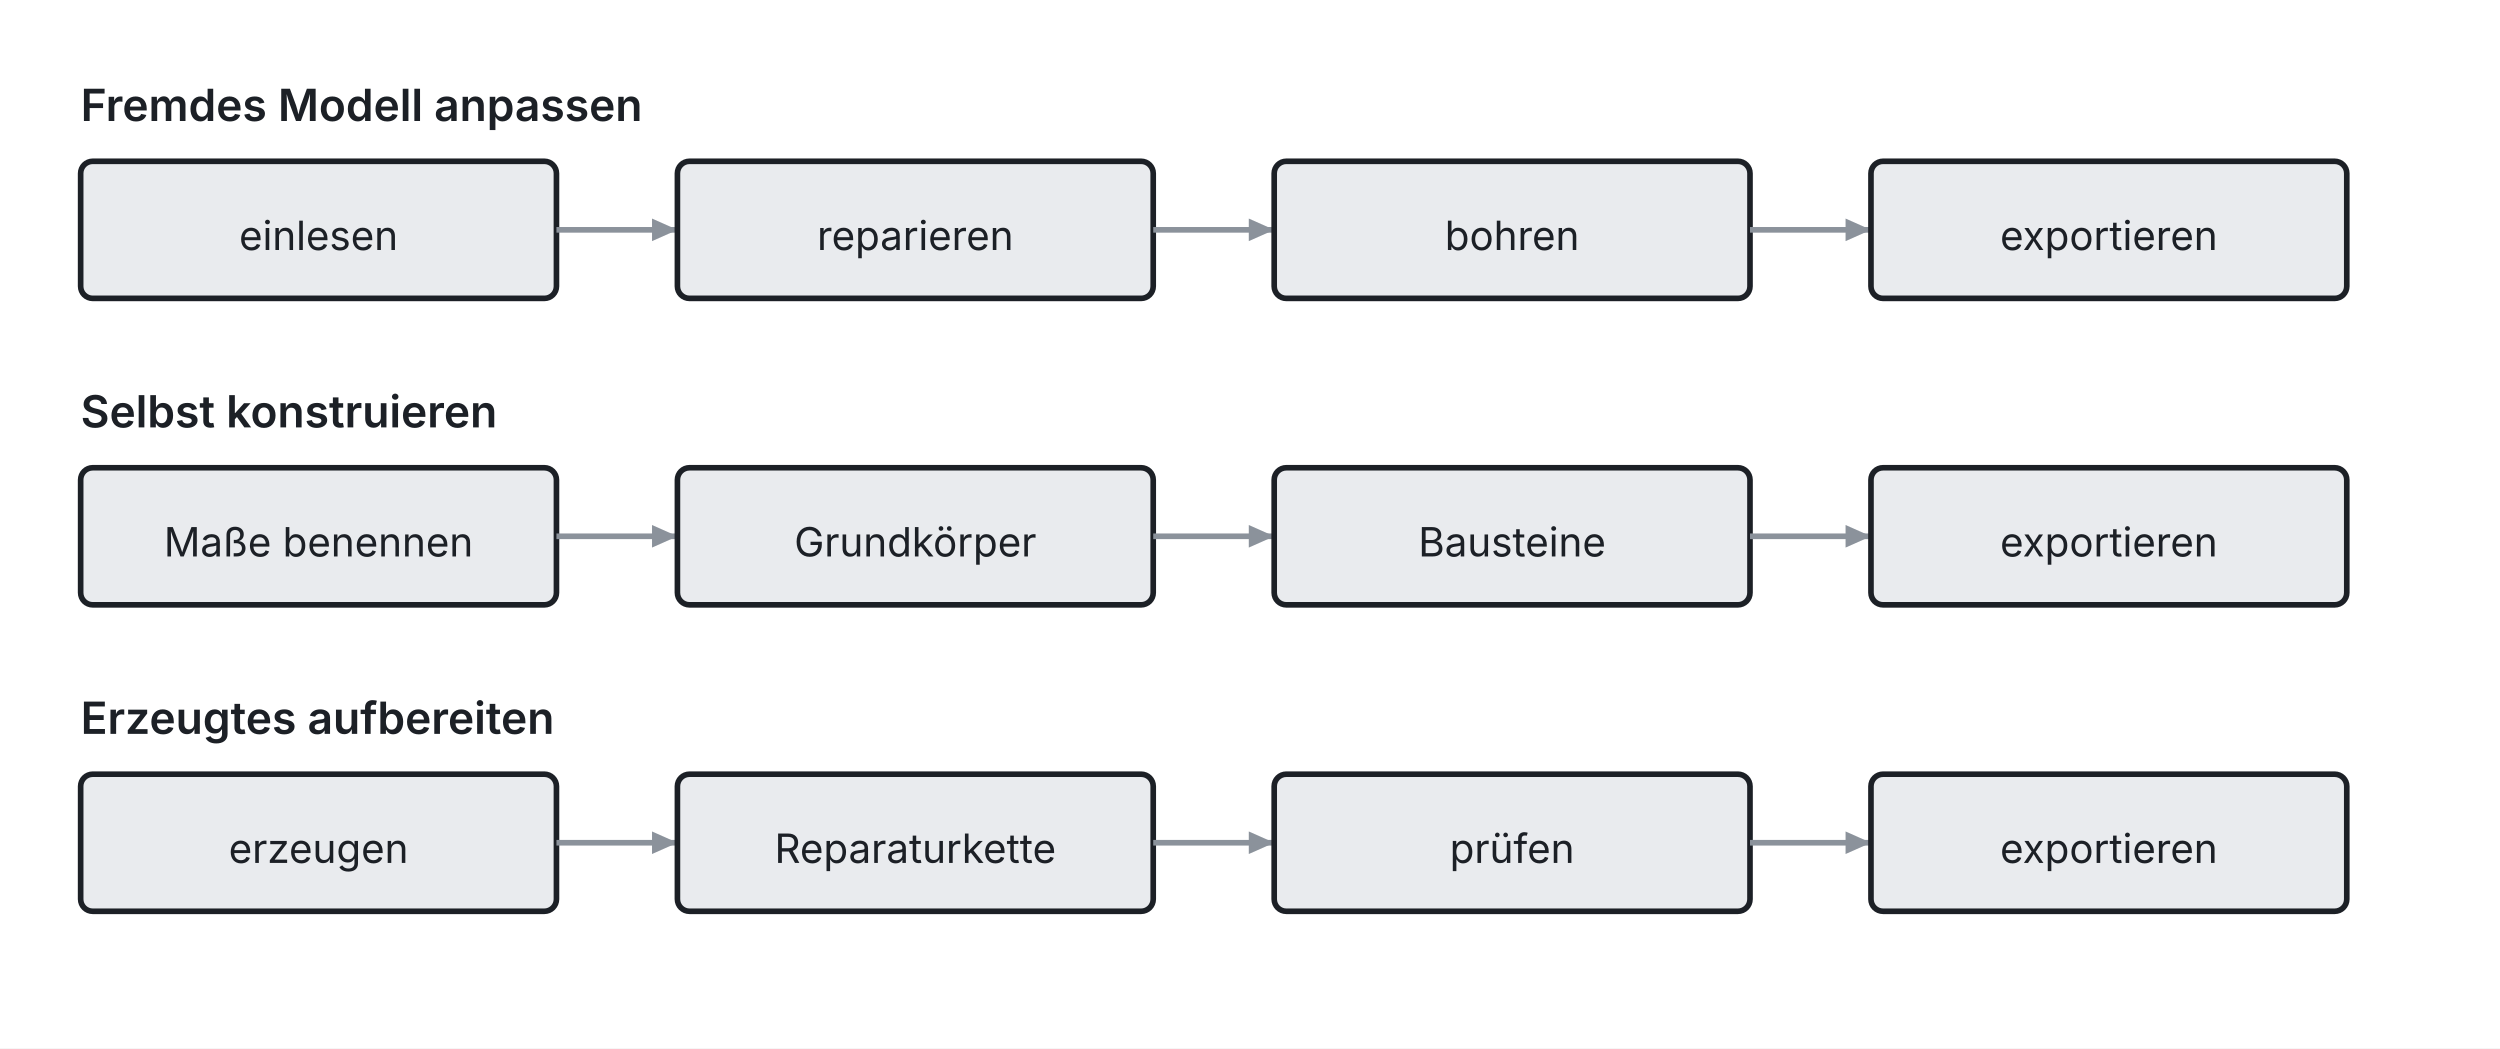
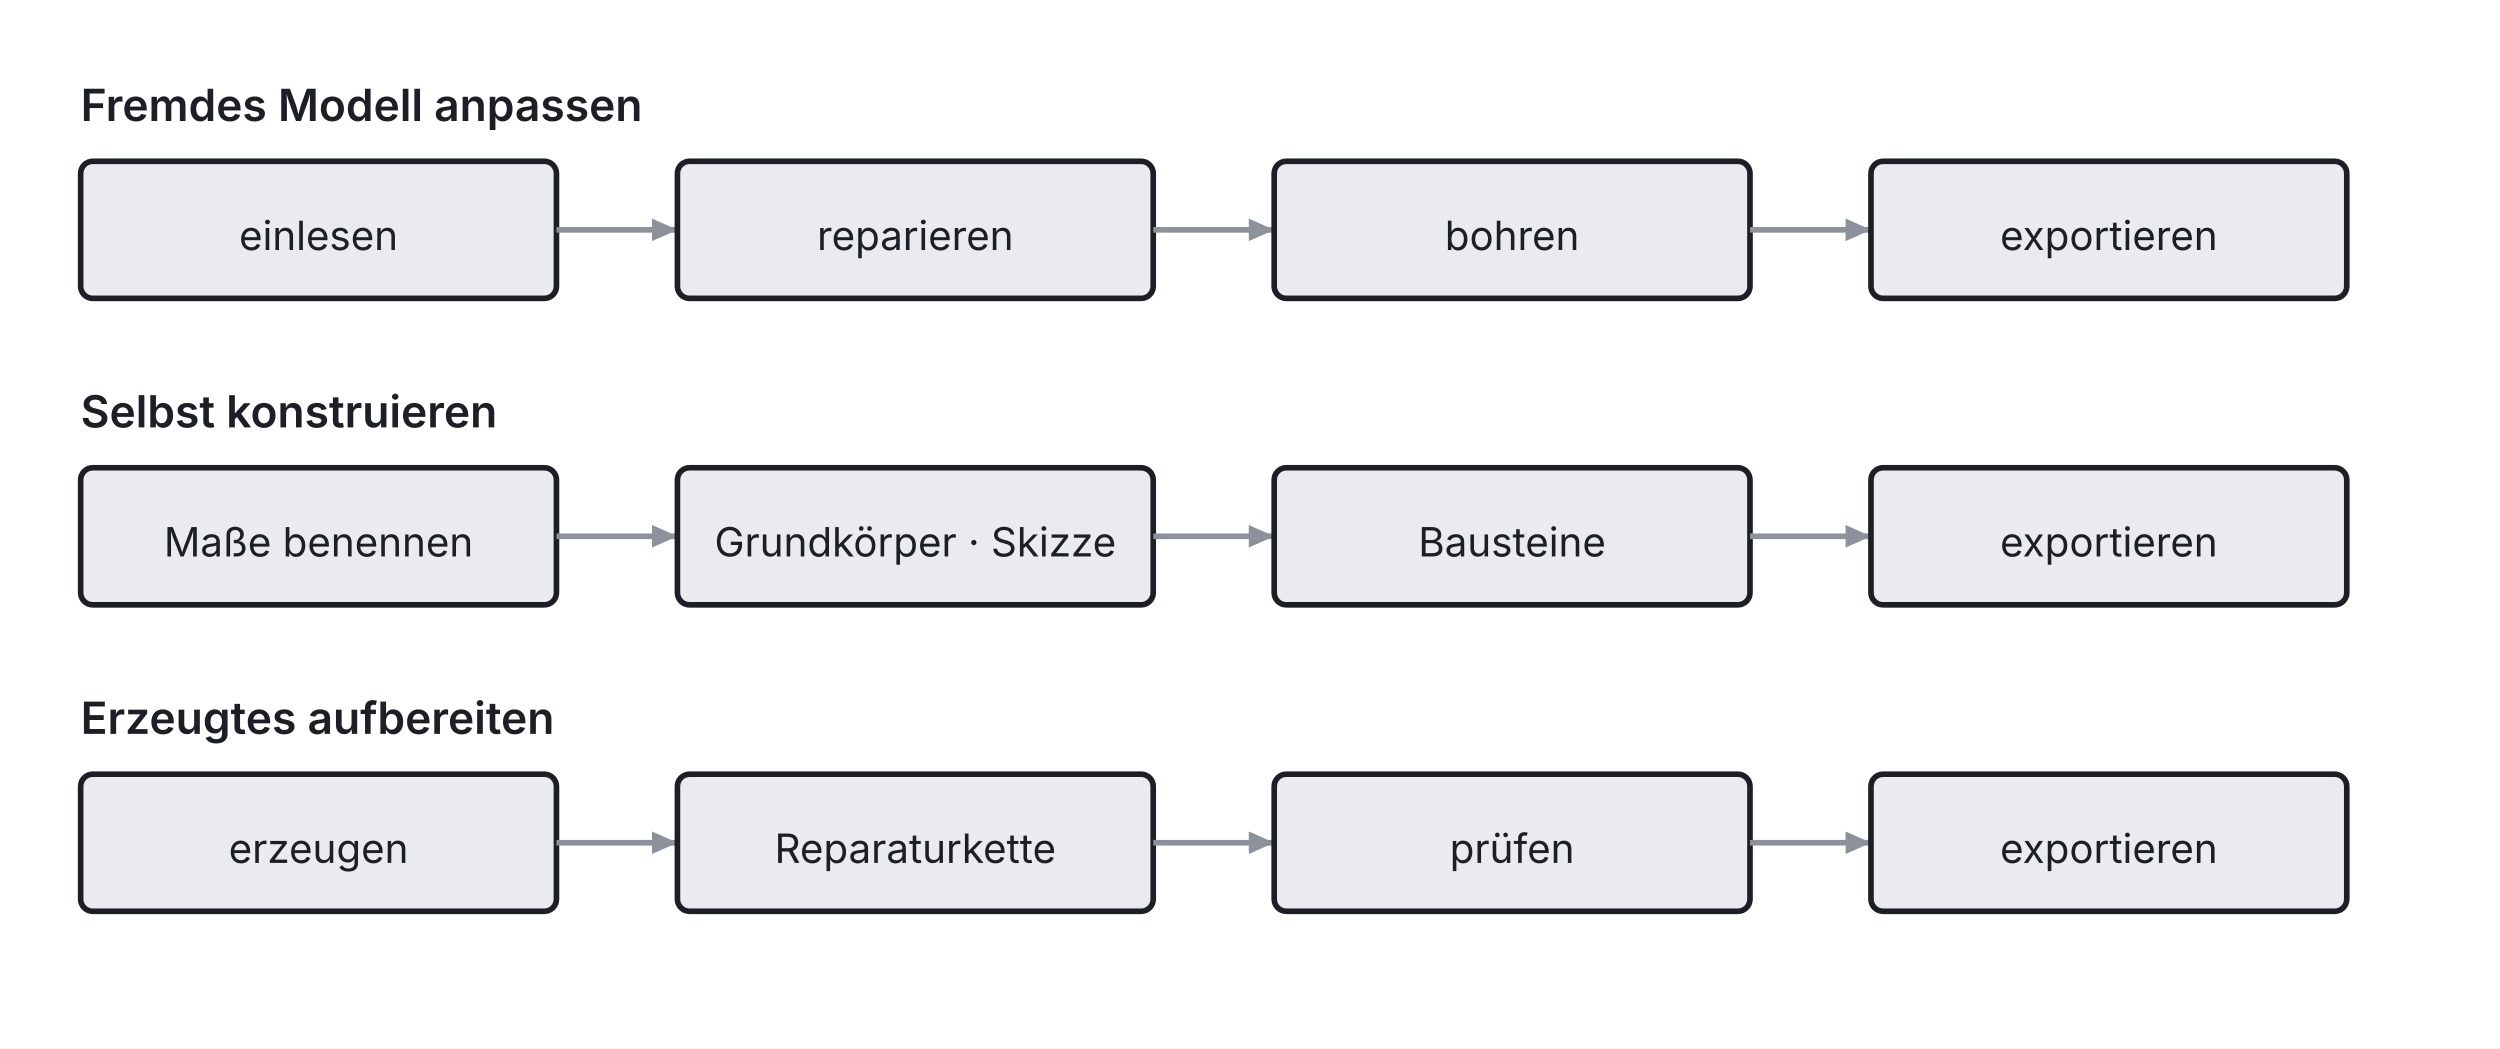
<svg xmlns="http://www.w3.org/2000/svg" viewBox="0 0 620 260" width="620" height="260">
  <defs>
    <marker id="arrow8b929b" viewBox="0 0 10 10" refX="9" refY="5" markerWidth="5" markerHeight="5" orient="auto-start-reverse">
      <path d="M 0 1 L 9 5 L 0 9 z" fill="#8b929b" />
    </marker>
  </defs>
  <rect x="0" y="0" width="620" height="260" fill="#ffffff" />
  <text x="20" y="30" fill="#1c2026" font-size="11" font-family="system-ui, -apple-system, Segoe UI, sans-serif" text-anchor="start" font-weight="600">Fremdes Modell anpassen</text>
  <rect x="20" y="40" width="118" height="34" rx="3" fill="#e9ebee" stroke="#1c2026" stroke-width="1.4" />
  <text x="79" y="62" fill="#1c2026" font-size="10" font-family="system-ui, -apple-system, Segoe UI, sans-serif" text-anchor="middle">einlesen</text>
  <line x1="138" y1="57" x2="168" y2="57" stroke="#8b929b" stroke-width="1.4" marker-end="url(#arrow8b929b)" />
  <rect x="168" y="40" width="118" height="34" rx="3" fill="#e9ebee" stroke="#1c2026" stroke-width="1.4" />
  <text x="227" y="62" fill="#1c2026" font-size="10" font-family="system-ui, -apple-system, Segoe UI, sans-serif" text-anchor="middle">reparieren</text>
  <line x1="286" y1="57" x2="316" y2="57" stroke="#8b929b" stroke-width="1.4" marker-end="url(#arrow8b929b)" />
  <rect x="316" y="40" width="118" height="34" rx="3" fill="#e9ebee" stroke="#1c2026" stroke-width="1.4" />
  <text x="375" y="62" fill="#1c2026" font-size="10" font-family="system-ui, -apple-system, Segoe UI, sans-serif" text-anchor="middle">bohren</text>
  <line x1="434" y1="57" x2="464" y2="57" stroke="#8b929b" stroke-width="1.4" marker-end="url(#arrow8b929b)" />
  <rect x="464" y="40" width="118" height="34" rx="3" fill="#e9ebee" stroke="#1c2026" stroke-width="1.4" />
  <text x="523" y="62" fill="#1c2026" font-size="10" font-family="system-ui, -apple-system, Segoe UI, sans-serif" text-anchor="middle">exportieren</text>
  <text x="20" y="106" fill="#1c2026" font-size="11" font-family="system-ui, -apple-system, Segoe UI, sans-serif" text-anchor="start" font-weight="600">Selbst konstruieren</text>
  <rect x="20" y="116" width="118" height="34" rx="3" fill="#e9ebee" stroke="#1c2026" stroke-width="1.4" />
  <text x="79" y="138" fill="#1c2026" font-size="10" font-family="system-ui, -apple-system, Segoe UI, sans-serif" text-anchor="middle">Maße benennen</text>
  <line x1="138" y1="133" x2="168" y2="133" stroke="#8b929b" stroke-width="1.4" marker-end="url(#arrow8b929b)" />
  <rect x="168" y="116" width="118" height="34" rx="3" fill="#e9ebee" stroke="#1c2026" stroke-width="1.4" />
-   <text x="227" y="138" fill="#1c2026" font-size="10" font-family="system-ui, -apple-system, Segoe UI, sans-serif" text-anchor="middle">Grundkörper</text>
+   <text x="227" y="138" fill="#1c2026" font-size="10" font-family="system-ui, -apple-system, Segoe UI, sans-serif" text-anchor="middle">Grundkörper · Skizze</text>
  <line x1="286" y1="133" x2="316" y2="133" stroke="#8b929b" stroke-width="1.4" marker-end="url(#arrow8b929b)" />
  <rect x="316" y="116" width="118" height="34" rx="3" fill="#e9ebee" stroke="#1c2026" stroke-width="1.4" />
  <text x="375" y="138" fill="#1c2026" font-size="10" font-family="system-ui, -apple-system, Segoe UI, sans-serif" text-anchor="middle">Bausteine</text>
  <line x1="434" y1="133" x2="464" y2="133" stroke="#8b929b" stroke-width="1.4" marker-end="url(#arrow8b929b)" />
  <rect x="464" y="116" width="118" height="34" rx="3" fill="#e9ebee" stroke="#1c2026" stroke-width="1.4" />
  <text x="523" y="138" fill="#1c2026" font-size="10" font-family="system-ui, -apple-system, Segoe UI, sans-serif" text-anchor="middle">exportieren</text>
  <text x="20" y="182" fill="#1c2026" font-size="11" font-family="system-ui, -apple-system, Segoe UI, sans-serif" text-anchor="start" font-weight="600">Erzeugtes aufbereiten</text>
  <rect x="20" y="192" width="118" height="34" rx="3" fill="#e9ebee" stroke="#1c2026" stroke-width="1.4" />
  <text x="79" y="214" fill="#1c2026" font-size="10" font-family="system-ui, -apple-system, Segoe UI, sans-serif" text-anchor="middle">erzeugen</text>
  <line x1="138" y1="209" x2="168" y2="209" stroke="#8b929b" stroke-width="1.4" marker-end="url(#arrow8b929b)" />
  <rect x="168" y="192" width="118" height="34" rx="3" fill="#e9ebee" stroke="#1c2026" stroke-width="1.4" />
  <text x="227" y="214" fill="#1c2026" font-size="10" font-family="system-ui, -apple-system, Segoe UI, sans-serif" text-anchor="middle">Reparaturkette</text>
  <line x1="286" y1="209" x2="316" y2="209" stroke="#8b929b" stroke-width="1.4" marker-end="url(#arrow8b929b)" />
  <rect x="316" y="192" width="118" height="34" rx="3" fill="#e9ebee" stroke="#1c2026" stroke-width="1.4" />
  <text x="375" y="214" fill="#1c2026" font-size="10" font-family="system-ui, -apple-system, Segoe UI, sans-serif" text-anchor="middle">prüfen</text>
  <line x1="434" y1="209" x2="464" y2="209" stroke="#8b929b" stroke-width="1.4" marker-end="url(#arrow8b929b)" />
  <rect x="464" y="192" width="118" height="34" rx="3" fill="#e9ebee" stroke="#1c2026" stroke-width="1.4" />
  <text x="523" y="214" fill="#1c2026" font-size="10" font-family="system-ui, -apple-system, Segoe UI, sans-serif" text-anchor="middle">exportieren</text>
</svg>
